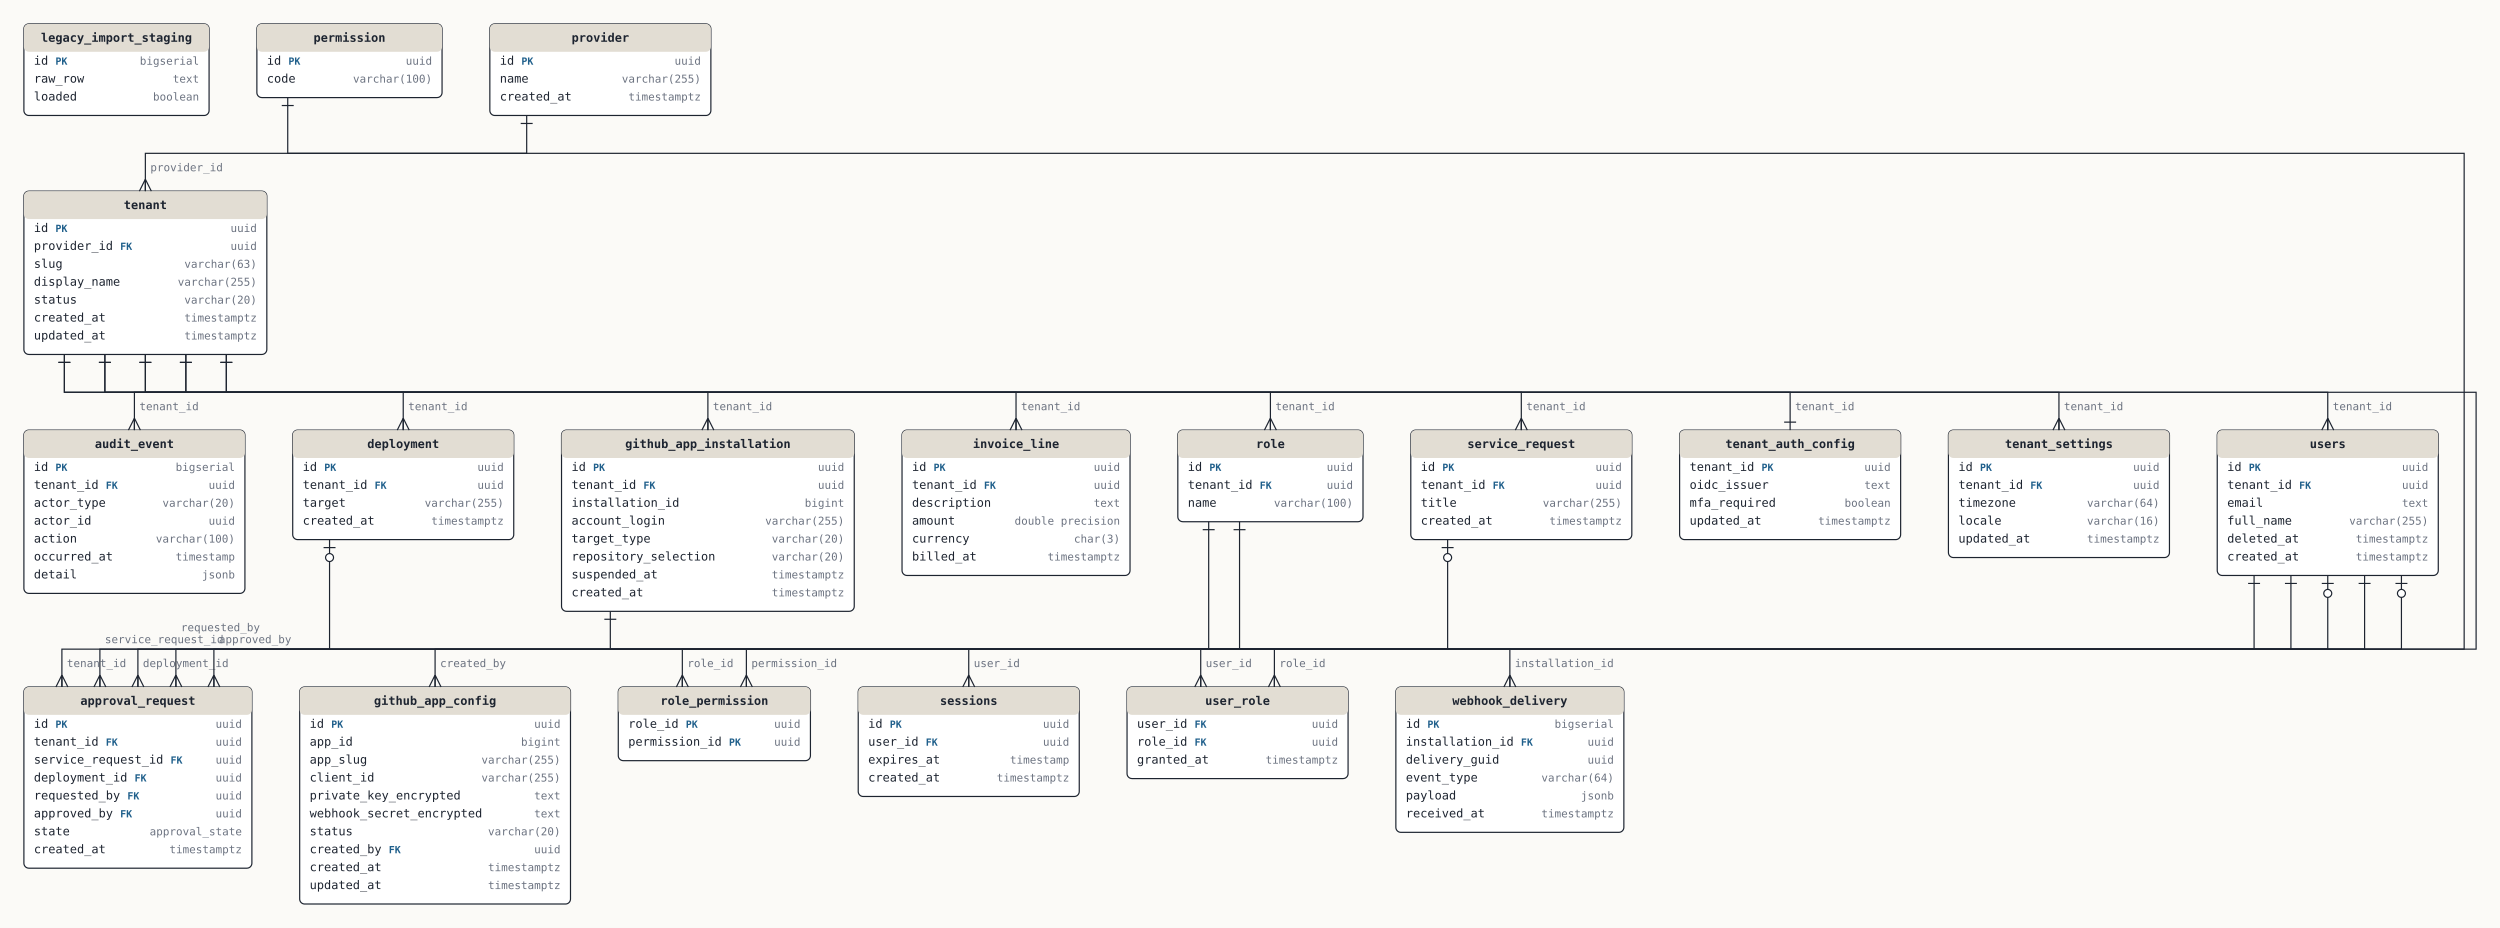
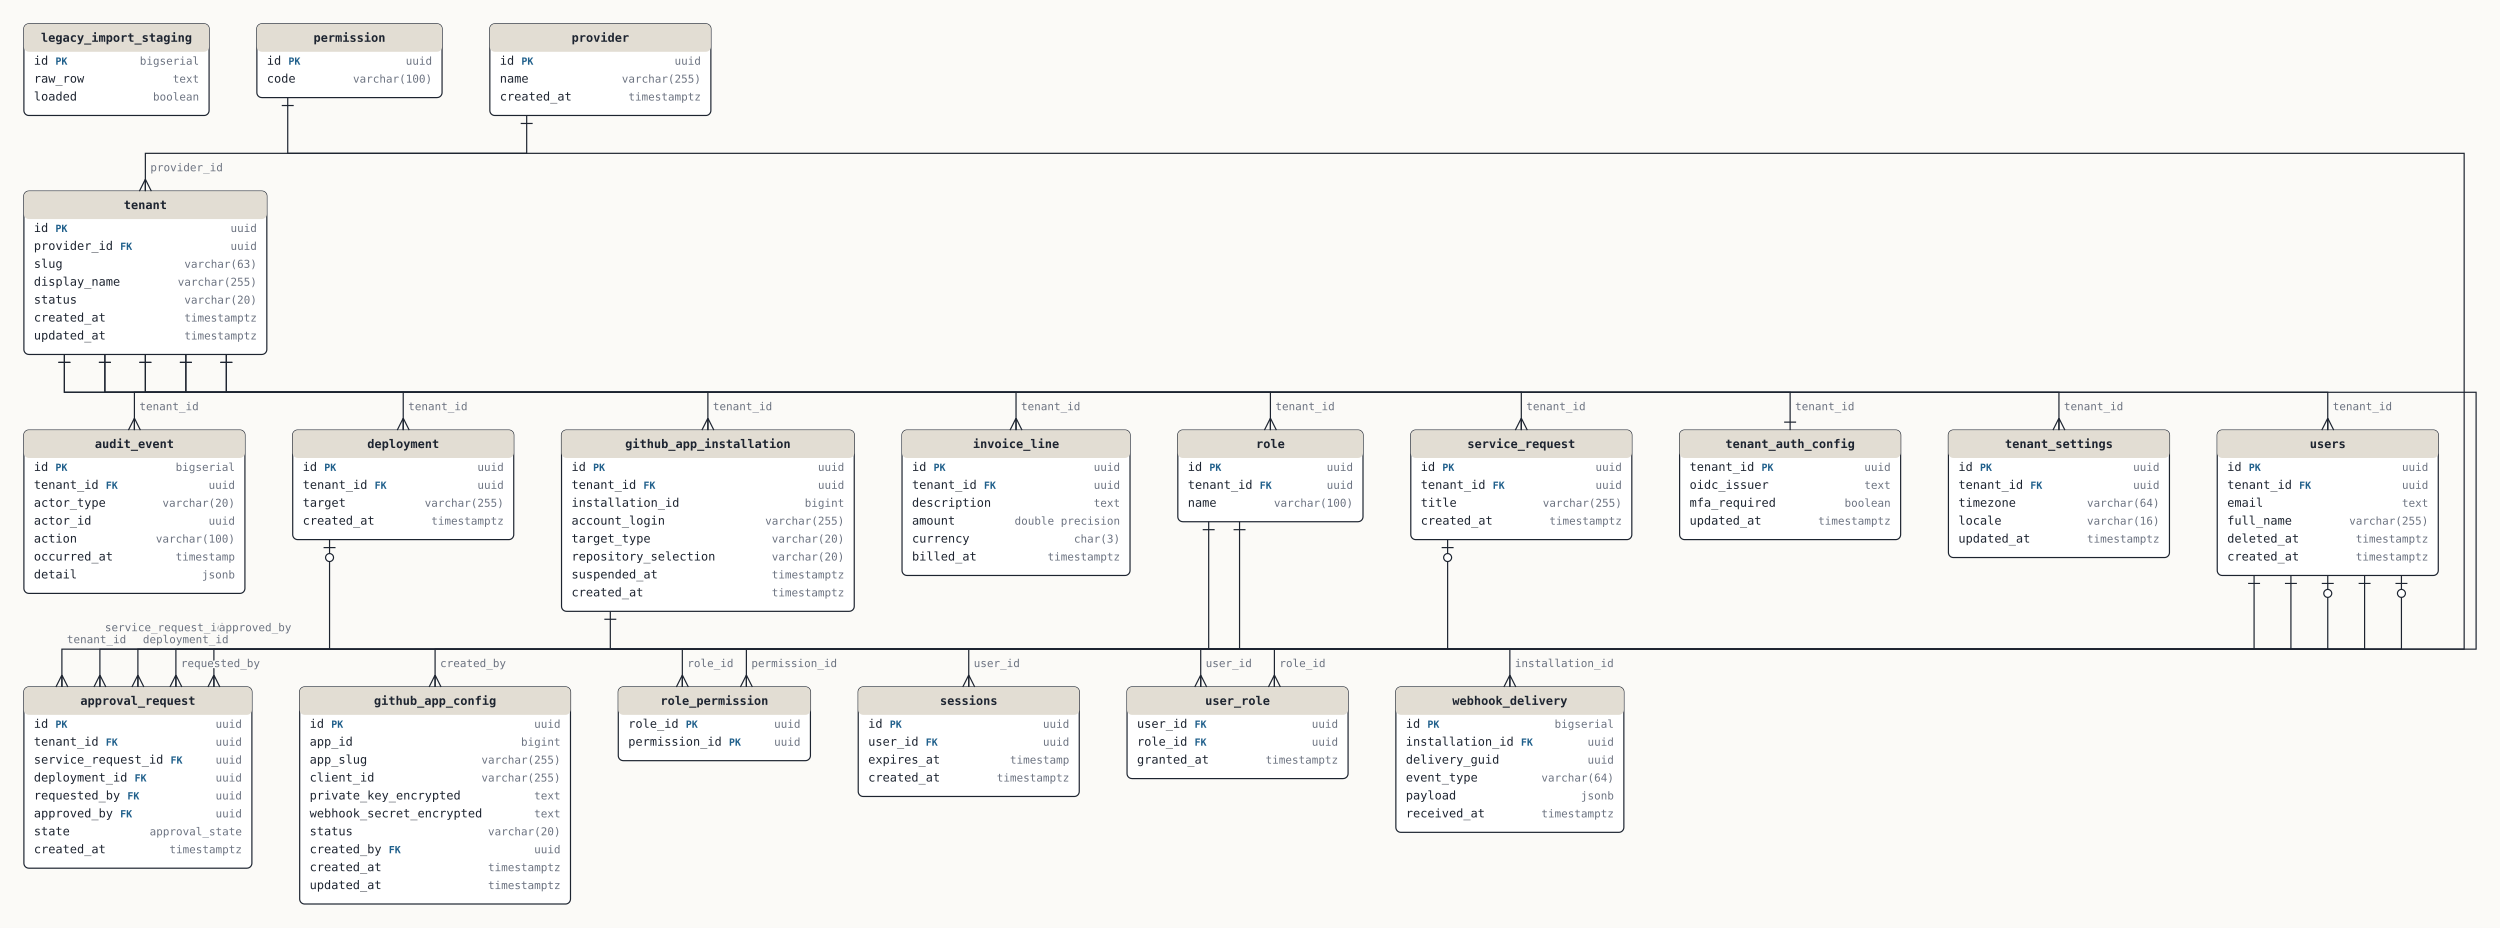
<svg xmlns="http://www.w3.org/2000/svg" class="erd" viewBox="0 0 2511 932" width="2511" height="932" role="img" aria-label="Entity-relationship diagram: provider, tenant, tenant_settings, tenant_auth_config, users, sessions, role, permission, role_permission, user_role, github_app_config, github_app_installation, webhook_delivery, service_request, deployment, approval_request, audit_event, invoice_line, legacy_import_staging">
-   <style>svg{font:12px ui-monospace,SFMono-Regular,Menlo,Consolas,monospace}.bg{fill:#fbfaf7}.bx{fill:#ffffff;stroke:#1d2430;stroke-width:1.2}.hd{fill:#e2ddd3}.stub .bx{stroke:#6b7280;stroke-dasharray:4 3}.stub .hd{fill:none}.ttl{font-weight:700;fill:#1d2430}.col{fill:#1d2430}.typ,.lbl{fill:#6b7280;font-size:11px}.key{fill:#1f5f8b;font-weight:700;font-size:10px}.ln,.end path{fill:none;stroke:#1d2430;stroke-width:1.2}.end circle{fill:#ffffff;stroke:#1d2430;stroke-width:1.2}</style>
+   <style>svg{font:12px ui-monospace,SFMono-Regular,Menlo,Consolas,monospace}.bg{fill:#fbfaf7}.bx{fill:#ffffff;stroke:#1d2430;stroke-width:1.2}.hd{fill:#e2ddd3}.stub .bx{stroke:#6b7280;stroke-dasharray:4 3}.stub .hd{fill:none}.lbl{paint-order:stroke;stroke:#fbfaf7;stroke-width:3}.ttl{font-weight:700;fill:#1d2430}.col{fill:#1d2430}.typ,.lbl{fill:#6b7280;font-size:11px}.key{fill:#1f5f8b;font-weight:700;font-size:10px}.ln,.end path{fill:none;stroke:#1d2430;stroke-width:1.2}.end circle{fill:#ffffff;stroke:#1d2430;stroke-width:1.2}</style>
  <rect class="bg" width="2511" height="932" />
  <g class="tbl" id="erd-provider">
    <rect class="bx" x="492" y="24" width="222" height="92" rx="5" />
    <rect class="hd" x="492" y="24" width="222" height="28" rx="5" />
    <text class="ttl" x="603" y="42" text-anchor="middle">provider</text>
    <text class="col" x="502" y="65">id <tspan class="key">PK</tspan>
    </text>
    <text class="typ" x="704" y="65" text-anchor="end">uuid</text>
    <text class="col" x="502" y="83">name</text>
    <text class="typ" x="704" y="83" text-anchor="end">varchar(255)</text>
    <text class="col" x="502" y="101">created_at</text>
    <text class="typ" x="704" y="101" text-anchor="end">timestamptz</text>
  </g>
  <g class="tbl" id="erd-tenant">
    <rect class="bx" x="24" y="192" width="244" height="164" rx="5" />
    <rect class="hd" x="24" y="192" width="244" height="28" rx="5" />
    <text class="ttl" x="146" y="210" text-anchor="middle">tenant</text>
    <text class="col" x="34" y="233">id <tspan class="key">PK</tspan>
    </text>
    <text class="typ" x="258" y="233" text-anchor="end">uuid</text>
    <text class="col" x="34" y="251">provider_id <tspan class="key">FK</tspan>
    </text>
    <text class="typ" x="258" y="251" text-anchor="end">uuid</text>
    <text class="col" x="34" y="269">slug</text>
    <text class="typ" x="258" y="269" text-anchor="end">varchar(63)</text>
    <text class="col" x="34" y="287">display_name</text>
    <text class="typ" x="258" y="287" text-anchor="end">varchar(255)</text>
    <text class="col" x="34" y="305">status</text>
    <text class="typ" x="258" y="305" text-anchor="end">varchar(20)</text>
    <text class="col" x="34" y="323">created_at</text>
    <text class="typ" x="258" y="323" text-anchor="end">timestamptz</text>
    <text class="col" x="34" y="341">updated_at</text>
    <text class="typ" x="258" y="341" text-anchor="end">timestamptz</text>
  </g>
  <g class="tbl" id="erd-tenant_settings">
    <rect class="bx" x="1957" y="432" width="222" height="128" rx="5" />
    <rect class="hd" x="1957" y="432" width="222" height="28" rx="5" />
    <text class="ttl" x="2068" y="450" text-anchor="middle">tenant_settings</text>
    <text class="col" x="1967" y="473">id <tspan class="key">PK</tspan>
    </text>
    <text class="typ" x="2169" y="473" text-anchor="end">uuid</text>
    <text class="col" x="1967" y="491">tenant_id <tspan class="key">FK</tspan>
    </text>
    <text class="typ" x="2169" y="491" text-anchor="end">uuid</text>
    <text class="col" x="1967" y="509">timezone</text>
    <text class="typ" x="2169" y="509" text-anchor="end">varchar(64)</text>
    <text class="col" x="1967" y="527">locale</text>
    <text class="typ" x="2169" y="527" text-anchor="end">varchar(16)</text>
    <text class="col" x="1967" y="545">updated_at</text>
    <text class="typ" x="2169" y="545" text-anchor="end">timestamptz</text>
  </g>
  <g class="tbl" id="erd-tenant_auth_config">
    <rect class="bx" x="1687" y="432" width="222" height="110" rx="5" />
    <rect class="hd" x="1687" y="432" width="222" height="28" rx="5" />
    <text class="ttl" x="1798" y="450" text-anchor="middle">tenant_auth_config</text>
    <text class="col" x="1697" y="473">tenant_id <tspan class="key">PK</tspan>
    </text>
    <text class="typ" x="1899" y="473" text-anchor="end">uuid</text>
    <text class="col" x="1697" y="491">oidc_issuer</text>
    <text class="typ" x="1899" y="491" text-anchor="end">text</text>
    <text class="col" x="1697" y="509">mfa_required</text>
    <text class="typ" x="1899" y="509" text-anchor="end">boolean</text>
    <text class="col" x="1697" y="527">updated_at</text>
    <text class="typ" x="1899" y="527" text-anchor="end">timestamptz</text>
  </g>
  <g class="tbl" id="erd-users">
    <rect class="bx" x="2227" y="432" width="222" height="146" rx="5" />
    <rect class="hd" x="2227" y="432" width="222" height="28" rx="5" />
    <text class="ttl" x="2338" y="450" text-anchor="middle">users</text>
    <text class="col" x="2237" y="473">id <tspan class="key">PK</tspan>
    </text>
    <text class="typ" x="2439" y="473" text-anchor="end">uuid</text>
    <text class="col" x="2237" y="491">tenant_id <tspan class="key">FK</tspan>
    </text>
    <text class="typ" x="2439" y="491" text-anchor="end">uuid</text>
    <text class="col" x="2237" y="509">email</text>
    <text class="typ" x="2439" y="509" text-anchor="end">text</text>
    <text class="col" x="2237" y="527">full_name</text>
    <text class="typ" x="2439" y="527" text-anchor="end">varchar(255)</text>
    <text class="col" x="2237" y="545">deleted_at</text>
    <text class="typ" x="2439" y="545" text-anchor="end">timestamptz</text>
    <text class="col" x="2237" y="563">created_at</text>
    <text class="typ" x="2439" y="563" text-anchor="end">timestamptz</text>
  </g>
  <g class="tbl" id="erd-sessions">
    <rect class="bx" x="862" y="690" width="222" height="110" rx="5" />
    <rect class="hd" x="862" y="690" width="222" height="28" rx="5" />
    <text class="ttl" x="973" y="708" text-anchor="middle">sessions</text>
    <text class="col" x="872" y="731">id <tspan class="key">PK</tspan>
    </text>
    <text class="typ" x="1074" y="731" text-anchor="end">uuid</text>
    <text class="col" x="872" y="749">user_id <tspan class="key">FK</tspan>
    </text>
    <text class="typ" x="1074" y="749" text-anchor="end">uuid</text>
    <text class="col" x="872" y="767">expires_at</text>
    <text class="typ" x="1074" y="767" text-anchor="end">timestamp</text>
    <text class="col" x="872" y="785">created_at</text>
    <text class="typ" x="1074" y="785" text-anchor="end">timestamptz</text>
  </g>
  <g class="tbl" id="erd-role">
    <rect class="bx" x="1183" y="432" width="186" height="92" rx="5" />
    <rect class="hd" x="1183" y="432" width="186" height="28" rx="5" />
    <text class="ttl" x="1276" y="450" text-anchor="middle">role</text>
    <text class="col" x="1193" y="473">id <tspan class="key">PK</tspan>
    </text>
    <text class="typ" x="1359" y="473" text-anchor="end">uuid</text>
    <text class="col" x="1193" y="491">tenant_id <tspan class="key">FK</tspan>
    </text>
    <text class="typ" x="1359" y="491" text-anchor="end">uuid</text>
    <text class="col" x="1193" y="509">name</text>
    <text class="typ" x="1359" y="509" text-anchor="end">varchar(100)</text>
  </g>
  <g class="tbl" id="erd-permission">
    <rect class="bx" x="258" y="24" width="186" height="74" rx="5" />
    <rect class="hd" x="258" y="24" width="186" height="28" rx="5" />
    <text class="ttl" x="351" y="42" text-anchor="middle">permission</text>
    <text class="col" x="268" y="65">id <tspan class="key">PK</tspan>
    </text>
    <text class="typ" x="434" y="65" text-anchor="end">uuid</text>
    <text class="col" x="268" y="83">code</text>
    <text class="typ" x="434" y="83" text-anchor="end">varchar(100)</text>
  </g>
  <g class="tbl" id="erd-role_permission">
    <rect class="bx" x="621" y="690" width="193" height="74" rx="5" />
    <rect class="hd" x="621" y="690" width="193" height="28" rx="5" />
    <text class="ttl" x="717.5" y="708" text-anchor="middle">role_permission</text>
    <text class="col" x="631" y="731">role_id <tspan class="key">PK</tspan>
    </text>
    <text class="typ" x="804" y="731" text-anchor="end">uuid</text>
    <text class="col" x="631" y="749">permission_id <tspan class="key">PK</tspan>
    </text>
    <text class="typ" x="804" y="749" text-anchor="end">uuid</text>
  </g>
  <g class="tbl" id="erd-user_role">
    <rect class="bx" x="1132" y="690" width="222" height="92" rx="5" />
    <rect class="hd" x="1132" y="690" width="222" height="28" rx="5" />
    <text class="ttl" x="1243" y="708" text-anchor="middle">user_role</text>
    <text class="col" x="1142" y="731">user_id <tspan class="key">FK</tspan>
    </text>
    <text class="typ" x="1344" y="731" text-anchor="end">uuid</text>
    <text class="col" x="1142" y="749">role_id <tspan class="key">FK</tspan>
    </text>
    <text class="typ" x="1344" y="749" text-anchor="end">uuid</text>
    <text class="col" x="1142" y="767">granted_at</text>
    <text class="typ" x="1344" y="767" text-anchor="end">timestamptz</text>
  </g>
  <g class="tbl" id="erd-github_app_config">
    <rect class="bx" x="301" y="690" width="272" height="218" rx="5" />
    <rect class="hd" x="301" y="690" width="272" height="28" rx="5" />
    <text class="ttl" x="437" y="708" text-anchor="middle">github_app_config</text>
    <text class="col" x="311" y="731">id <tspan class="key">PK</tspan>
    </text>
    <text class="typ" x="563" y="731" text-anchor="end">uuid</text>
    <text class="col" x="311" y="749">app_id</text>
    <text class="typ" x="563" y="749" text-anchor="end">bigint</text>
    <text class="col" x="311" y="767">app_slug</text>
    <text class="typ" x="563" y="767" text-anchor="end">varchar(255)</text>
    <text class="col" x="311" y="785">client_id</text>
    <text class="typ" x="563" y="785" text-anchor="end">varchar(255)</text>
    <text class="col" x="311" y="803">private_key_encrypted</text>
    <text class="typ" x="563" y="803" text-anchor="end">text</text>
    <text class="col" x="311" y="821">webhook_secret_encrypted</text>
    <text class="typ" x="563" y="821" text-anchor="end">text</text>
    <text class="col" x="311" y="839">status</text>
    <text class="typ" x="563" y="839" text-anchor="end">varchar(20)</text>
    <text class="col" x="311" y="857">created_by <tspan class="key">FK</tspan>
    </text>
    <text class="typ" x="563" y="857" text-anchor="end">uuid</text>
    <text class="col" x="311" y="875">created_at</text>
    <text class="typ" x="563" y="875" text-anchor="end">timestamptz</text>
    <text class="col" x="311" y="893">updated_at</text>
    <text class="typ" x="563" y="893" text-anchor="end">timestamptz</text>
  </g>
  <g class="tbl" id="erd-github_app_installation">
    <rect class="bx" x="564" y="432" width="294" height="182" rx="5" />
    <rect class="hd" x="564" y="432" width="294" height="28" rx="5" />
    <text class="ttl" x="711" y="450" text-anchor="middle">github_app_installation</text>
    <text class="col" x="574" y="473">id <tspan class="key">PK</tspan>
    </text>
    <text class="typ" x="848" y="473" text-anchor="end">uuid</text>
    <text class="col" x="574" y="491">tenant_id <tspan class="key">FK</tspan>
    </text>
    <text class="typ" x="848" y="491" text-anchor="end">uuid</text>
    <text class="col" x="574" y="509">installation_id</text>
    <text class="typ" x="848" y="509" text-anchor="end">bigint</text>
    <text class="col" x="574" y="527">account_login</text>
    <text class="typ" x="848" y="527" text-anchor="end">varchar(255)</text>
    <text class="col" x="574" y="545">target_type</text>
    <text class="typ" x="848" y="545" text-anchor="end">varchar(20)</text>
    <text class="col" x="574" y="563">repository_selection</text>
    <text class="typ" x="848" y="563" text-anchor="end">varchar(20)</text>
    <text class="col" x="574" y="581">suspended_at</text>
    <text class="typ" x="848" y="581" text-anchor="end">timestamptz</text>
    <text class="col" x="574" y="599">created_at</text>
    <text class="typ" x="848" y="599" text-anchor="end">timestamptz</text>
  </g>
  <g class="tbl" id="erd-webhook_delivery">
    <rect class="bx" x="1402" y="690" width="229" height="146" rx="5" />
    <rect class="hd" x="1402" y="690" width="229" height="28" rx="5" />
    <text class="ttl" x="1516.5" y="708" text-anchor="middle">webhook_delivery</text>
    <text class="col" x="1412" y="731">id <tspan class="key">PK</tspan>
    </text>
    <text class="typ" x="1621" y="731" text-anchor="end">bigserial</text>
    <text class="col" x="1412" y="749">installation_id <tspan class="key">FK</tspan>
    </text>
    <text class="typ" x="1621" y="749" text-anchor="end">uuid</text>
    <text class="col" x="1412" y="767">delivery_guid</text>
    <text class="typ" x="1621" y="767" text-anchor="end">uuid</text>
    <text class="col" x="1412" y="785">event_type</text>
    <text class="typ" x="1621" y="785" text-anchor="end">varchar(64)</text>
    <text class="col" x="1412" y="803">payload</text>
    <text class="typ" x="1621" y="803" text-anchor="end">jsonb</text>
    <text class="col" x="1412" y="821">received_at</text>
    <text class="typ" x="1621" y="821" text-anchor="end">timestamptz</text>
  </g>
  <g class="tbl" id="erd-service_request">
    <rect class="bx" x="1417" y="432" width="222" height="110" rx="5" />
    <rect class="hd" x="1417" y="432" width="222" height="28" rx="5" />
    <text class="ttl" x="1528" y="450" text-anchor="middle">service_request</text>
    <text class="col" x="1427" y="473">id <tspan class="key">PK</tspan>
    </text>
    <text class="typ" x="1629" y="473" text-anchor="end">uuid</text>
    <text class="col" x="1427" y="491">tenant_id <tspan class="key">FK</tspan>
    </text>
    <text class="typ" x="1629" y="491" text-anchor="end">uuid</text>
    <text class="col" x="1427" y="509">title</text>
    <text class="typ" x="1629" y="509" text-anchor="end">varchar(255)</text>
    <text class="col" x="1427" y="527">created_at</text>
    <text class="typ" x="1629" y="527" text-anchor="end">timestamptz</text>
  </g>
  <g class="tbl" id="erd-deployment">
    <rect class="bx" x="294" y="432" width="222" height="110" rx="5" />
    <rect class="hd" x="294" y="432" width="222" height="28" rx="5" />
    <text class="ttl" x="405" y="450" text-anchor="middle">deployment</text>
    <text class="col" x="304" y="473">id <tspan class="key">PK</tspan>
    </text>
    <text class="typ" x="506" y="473" text-anchor="end">uuid</text>
    <text class="col" x="304" y="491">tenant_id <tspan class="key">FK</tspan>
    </text>
    <text class="typ" x="506" y="491" text-anchor="end">uuid</text>
    <text class="col" x="304" y="509">target</text>
    <text class="typ" x="506" y="509" text-anchor="end">varchar(255)</text>
    <text class="col" x="304" y="527">created_at</text>
    <text class="typ" x="506" y="527" text-anchor="end">timestamptz</text>
  </g>
  <g class="tbl" id="erd-approval_request">
    <rect class="bx" x="24" y="690" width="229" height="182" rx="5" />
    <rect class="hd" x="24" y="690" width="229" height="28" rx="5" />
    <text class="ttl" x="138.5" y="708" text-anchor="middle">approval_request</text>
    <text class="col" x="34" y="731">id <tspan class="key">PK</tspan>
    </text>
    <text class="typ" x="243" y="731" text-anchor="end">uuid</text>
    <text class="col" x="34" y="749">tenant_id <tspan class="key">FK</tspan>
    </text>
    <text class="typ" x="243" y="749" text-anchor="end">uuid</text>
    <text class="col" x="34" y="767">service_request_id <tspan class="key">FK</tspan>
    </text>
    <text class="typ" x="243" y="767" text-anchor="end">uuid</text>
    <text class="col" x="34" y="785">deployment_id <tspan class="key">FK</tspan>
    </text>
    <text class="typ" x="243" y="785" text-anchor="end">uuid</text>
    <text class="col" x="34" y="803">requested_by <tspan class="key">FK</tspan>
    </text>
    <text class="typ" x="243" y="803" text-anchor="end">uuid</text>
    <text class="col" x="34" y="821">approved_by <tspan class="key">FK</tspan>
    </text>
    <text class="typ" x="243" y="821" text-anchor="end">uuid</text>
    <text class="col" x="34" y="839">state</text>
    <text class="typ" x="243" y="839" text-anchor="end">approval_state</text>
    <text class="col" x="34" y="857">created_at</text>
    <text class="typ" x="243" y="857" text-anchor="end">timestamptz</text>
  </g>
  <g class="tbl" id="erd-audit_event">
    <rect class="bx" x="24" y="432" width="222" height="164" rx="5" />
    <rect class="hd" x="24" y="432" width="222" height="28" rx="5" />
    <text class="ttl" x="135" y="450" text-anchor="middle">audit_event</text>
    <text class="col" x="34" y="473">id <tspan class="key">PK</tspan>
    </text>
    <text class="typ" x="236" y="473" text-anchor="end">bigserial</text>
    <text class="col" x="34" y="491">tenant_id <tspan class="key">FK</tspan>
    </text>
    <text class="typ" x="236" y="491" text-anchor="end">uuid</text>
    <text class="col" x="34" y="509">actor_type</text>
    <text class="typ" x="236" y="509" text-anchor="end">varchar(20)</text>
    <text class="col" x="34" y="527">actor_id</text>
    <text class="typ" x="236" y="527" text-anchor="end">uuid</text>
    <text class="col" x="34" y="545">action</text>
    <text class="typ" x="236" y="545" text-anchor="end">varchar(100)</text>
    <text class="col" x="34" y="563">occurred_at</text>
    <text class="typ" x="236" y="563" text-anchor="end">timestamp</text>
    <text class="col" x="34" y="581">detail</text>
    <text class="typ" x="236" y="581" text-anchor="end">jsonb</text>
  </g>
  <g class="tbl" id="erd-invoice_line">
    <rect class="bx" x="906" y="432" width="229" height="146" rx="5" />
    <rect class="hd" x="906" y="432" width="229" height="28" rx="5" />
    <text class="ttl" x="1020.5" y="450" text-anchor="middle">invoice_line</text>
    <text class="col" x="916" y="473">id <tspan class="key">PK</tspan>
    </text>
    <text class="typ" x="1125" y="473" text-anchor="end">uuid</text>
    <text class="col" x="916" y="491">tenant_id <tspan class="key">FK</tspan>
    </text>
    <text class="typ" x="1125" y="491" text-anchor="end">uuid</text>
    <text class="col" x="916" y="509">description</text>
    <text class="typ" x="1125" y="509" text-anchor="end">text</text>
    <text class="col" x="916" y="527">amount</text>
    <text class="typ" x="1125" y="527" text-anchor="end">double precision</text>
    <text class="col" x="916" y="545">currency</text>
    <text class="typ" x="1125" y="545" text-anchor="end">char(3)</text>
    <text class="col" x="916" y="563">billed_at</text>
    <text class="typ" x="1125" y="563" text-anchor="end">timestamptz</text>
  </g>
  <g class="tbl" id="erd-legacy_import_staging">
    <rect class="bx" x="24" y="24" width="186" height="92" rx="5" />
    <rect class="hd" x="24" y="24" width="186" height="28" rx="5" />
    <text class="ttl" x="117" y="42" text-anchor="middle">legacy_import_staging</text>
    <text class="col" x="34" y="65">id <tspan class="key">PK</tspan>
    </text>
    <text class="typ" x="200" y="65" text-anchor="end">bigserial</text>
    <text class="col" x="34" y="83">raw_row</text>
    <text class="typ" x="200" y="83" text-anchor="end">text</text>
    <text class="col" x="34" y="101">loaded</text>
    <text class="typ" x="200" y="101" text-anchor="end">boolean</text>
  </g>
  <g class="edge" data-fk="tenant.provider_id" data-ends="one many">
    <path class="ln" d="M146,192 V154 H529 V116" />
    <g class="end c-many" transform="translate(146,192) rotate(-90)">
      <path d="M0,-6 L12,0 M0,0 L12,0 M0,6 L12,0" />
    </g>
    <g class="end p-one" transform="translate(529,116) rotate(90)">
      <path d="M8,-6 L8,6" />
    </g>
-     <text class="lbl" x="151" y="172">provider_id</text>
  </g>
  <g class="edge" data-fk="tenant_settings.tenant_id" data-ends="one many">
    <path class="ln" d="M2068,432 V394 H64.667 V356" />
    <g class="end c-many" transform="translate(2068,432) rotate(-90)">
      <path d="M0,-6 L12,0 M0,0 L12,0 M0,6 L12,0" />
    </g>
    <g class="end p-one" transform="translate(64.66667,356) rotate(90)">
      <path d="M8,-6 L8,6" />
    </g>
-     <text class="lbl" x="2073" y="412">tenant_id</text>
  </g>
  <g class="edge" data-fk="tenant_auth_config.tenant_id" data-ends="one one">
    <path class="ln" d="M1798,432 V394 H105.333 V356" />
    <g class="end c-one" transform="translate(1798,432) rotate(-90)">
      <path d="M8,-6 L8,6" />
    </g>
    <g class="end p-one" transform="translate(105.3333,356) rotate(90)">
      <path d="M8,-6 L8,6" />
    </g>
-     <text class="lbl" x="1803" y="412">tenant_id</text>
  </g>
  <g class="edge" data-fk="users.tenant_id" data-ends="one many">
    <path class="ln" d="M2338,432 V394 H146 V356" />
    <g class="end c-many" transform="translate(2338,432) rotate(-90)">
      <path d="M0,-6 L12,0 M0,0 L12,0 M0,6 L12,0" />
    </g>
    <g class="end p-one" transform="translate(146,356) rotate(90)">
      <path d="M8,-6 L8,6" />
    </g>
-     <text class="lbl" x="2343" y="412">tenant_id</text>
  </g>
  <g class="edge" data-fk="sessions.user_id" data-ends="one many">
    <path class="ln" d="M973,690 V652 H2264 V578" />
    <g class="end c-many" transform="translate(973,690) rotate(-90)">
      <path d="M0,-6 L12,0 M0,0 L12,0 M0,6 L12,0" />
    </g>
    <g class="end p-one" transform="translate(2264,578) rotate(90)">
      <path d="M8,-6 L8,6" />
    </g>
-     <text class="lbl" x="978" y="670">user_id</text>
  </g>
  <g class="edge" data-fk="role.tenant_id" data-ends="one many">
    <path class="ln" d="M1276,432 V394 H186.667 V356" />
    <g class="end c-many" transform="translate(1276,432) rotate(-90)">
      <path d="M0,-6 L12,0 M0,0 L12,0 M0,6 L12,0" />
    </g>
    <g class="end p-one" transform="translate(186.6667,356) rotate(90)">
      <path d="M8,-6 L8,6" />
    </g>
-     <text class="lbl" x="1281" y="412">tenant_id</text>
  </g>
  <g class="edge" data-fk="role_permission.role_id" data-ends="one many">
    <path class="ln" d="M685.333,690 V652 H1214 V524" />
    <g class="end c-many" transform="translate(685.3333,690) rotate(-90)">
      <path d="M0,-6 L12,0 M0,0 L12,0 M0,6 L12,0" />
    </g>
    <g class="end p-one" transform="translate(1214,524) rotate(90)">
      <path d="M8,-6 L8,6" />
    </g>
-     <text class="lbl" x="690.333" y="670">role_id</text>
  </g>
  <g class="edge" data-fk="role_permission.permission_id" data-ends="one many">
    <path class="ln" d="M749.667,690 V652 H2475 V154 H289 V98" />
    <g class="end c-many" transform="translate(749.6667,690) rotate(-90)">
      <path d="M0,-6 L12,0 M0,0 L12,0 M0,6 L12,0" />
    </g>
    <g class="end p-one" transform="translate(289,98) rotate(90)">
      <path d="M8,-6 L8,6" />
    </g>
-     <text class="lbl" x="754.667" y="670">permission_id</text>
  </g>
  <g class="edge" data-fk="user_role.user_id" data-ends="one many">
    <path class="ln" d="M1206,690 V652 H2301 V578" />
    <g class="end c-many" transform="translate(1206,690) rotate(-90)">
      <path d="M0,-6 L12,0 M0,0 L12,0 M0,6 L12,0" />
    </g>
    <g class="end p-one" transform="translate(2301,578) rotate(90)">
      <path d="M8,-6 L8,6" />
    </g>
-     <text class="lbl" x="1211" y="670">user_id</text>
  </g>
  <g class="edge" data-fk="user_role.role_id" data-ends="one many">
    <path class="ln" d="M1280,690 V652 H1245 V524" />
    <g class="end c-many" transform="translate(1280,690) rotate(-90)">
      <path d="M0,-6 L12,0 M0,0 L12,0 M0,6 L12,0" />
    </g>
    <g class="end p-one" transform="translate(1245,524) rotate(90)">
      <path d="M8,-6 L8,6" />
    </g>
-     <text class="lbl" x="1285" y="670">role_id</text>
  </g>
  <g class="edge" data-fk="github_app_config.created_by" data-ends="zero-one many">
    <path class="ln" d="M437,690 V652 H2338 V578" />
    <g class="end c-many" transform="translate(437,690) rotate(-90)">
      <path d="M0,-6 L12,0 M0,0 L12,0 M0,6 L12,0" />
    </g>
    <g class="end p-zero-one" transform="translate(2338,578) rotate(90)">
      <path d="M8,-6 L8,6" />
      <circle cx="18" cy="0" r="4" />
    </g>
-     <text class="lbl" x="442" y="670">created_by</text>
  </g>
  <g class="edge" data-fk="github_app_installation.tenant_id" data-ends="one many">
    <path class="ln" d="M711,432 V394 H227.333 V356" />
    <g class="end c-many" transform="translate(711,432) rotate(-90)">
      <path d="M0,-6 L12,0 M0,0 L12,0 M0,6 L12,0" />
    </g>
    <g class="end p-one" transform="translate(227.3333,356) rotate(90)">
      <path d="M8,-6 L8,6" />
    </g>
-     <text class="lbl" x="716" y="412">tenant_id</text>
  </g>
  <g class="edge" data-fk="webhook_delivery.installation_id" data-ends="one many">
    <path class="ln" d="M1516.5,690 V652 H613 V614" />
    <g class="end c-many" transform="translate(1516.5,690) rotate(-90)">
      <path d="M0,-6 L12,0 M0,0 L12,0 M0,6 L12,0" />
    </g>
    <g class="end p-one" transform="translate(613,614) rotate(90)">
      <path d="M8,-6 L8,6" />
    </g>
-     <text class="lbl" x="1521.5" y="670">installation_id</text>
  </g>
  <g class="edge" data-fk="service_request.tenant_id" data-ends="one many">
    <path class="ln" d="M1528,432 V394 H64.667 V356" />
    <g class="end c-many" transform="translate(1528,432) rotate(-90)">
      <path d="M0,-6 L12,0 M0,0 L12,0 M0,6 L12,0" />
    </g>
    <g class="end p-one" transform="translate(64.66667,356) rotate(90)">
      <path d="M8,-6 L8,6" />
    </g>
-     <text class="lbl" x="1533" y="412">tenant_id</text>
  </g>
  <g class="edge" data-fk="deployment.tenant_id" data-ends="one many">
    <path class="ln" d="M405,432 V394 H105.333 V356" />
    <g class="end c-many" transform="translate(405,432) rotate(-90)">
      <path d="M0,-6 L12,0 M0,0 L12,0 M0,6 L12,0" />
    </g>
    <g class="end p-one" transform="translate(105.3333,356) rotate(90)">
      <path d="M8,-6 L8,6" />
    </g>
-     <text class="lbl" x="410" y="412">tenant_id</text>
  </g>
  <g class="edge" data-fk="approval_request.tenant_id" data-ends="one many">
    <path class="ln" d="M62.167,690 V652 H2487 V394 H146 V356" />
    <g class="end c-many" transform="translate(62.16667,690) rotate(-90)">
      <path d="M0,-6 L12,0 M0,0 L12,0 M0,6 L12,0" />
    </g>
    <g class="end p-one" transform="translate(146,356) rotate(90)">
      <path d="M8,-6 L8,6" />
    </g>
-     <text class="lbl" x="67.167" y="670">tenant_id</text>
  </g>
  <g class="edge" data-fk="approval_request.service_request_id" data-ends="zero-one many">
    <path class="ln" d="M100.333,690 V652 H1454 V542" />
    <g class="end c-many" transform="translate(100.3333,690) rotate(-90)">
      <path d="M0,-6 L12,0 M0,0 L12,0 M0,6 L12,0" />
    </g>
    <g class="end p-zero-one" transform="translate(1454,542) rotate(90)">
      <path d="M8,-6 L8,6" />
      <circle cx="18" cy="0" r="4" />
    </g>
-     <text class="lbl" x="105.333" y="646">service_request_id</text>
  </g>
  <g class="edge" data-fk="approval_request.deployment_id" data-ends="zero-one many">
    <path class="ln" d="M138.5,690 V652 H331 V542" />
    <g class="end c-many" transform="translate(138.5,690) rotate(-90)">
      <path d="M0,-6 L12,0 M0,0 L12,0 M0,6 L12,0" />
    </g>
    <g class="end p-zero-one" transform="translate(331,542) rotate(90)">
      <path d="M8,-6 L8,6" />
      <circle cx="18" cy="0" r="4" />
    </g>
-     <text class="lbl" x="143.5" y="670">deployment_id</text>
  </g>
  <g class="edge" data-fk="approval_request.requested_by" data-ends="one many">
    <path class="ln" d="M176.667,690 V652 H2375 V578" />
    <g class="end c-many" transform="translate(176.6667,690) rotate(-90)">
      <path d="M0,-6 L12,0 M0,0 L12,0 M0,6 L12,0" />
    </g>
    <g class="end p-one" transform="translate(2375,578) rotate(90)">
      <path d="M8,-6 L8,6" />
    </g>
-     <text class="lbl" x="181.667" y="634">requested_by</text>
  </g>
  <g class="edge" data-fk="approval_request.approved_by" data-ends="zero-one many">
    <path class="ln" d="M214.833,690 V652 H2412 V578" />
    <g class="end c-many" transform="translate(214.8333,690) rotate(-90)">
      <path d="M0,-6 L12,0 M0,0 L12,0 M0,6 L12,0" />
    </g>
    <g class="end p-zero-one" transform="translate(2412,578) rotate(90)">
      <path d="M8,-6 L8,6" />
      <circle cx="18" cy="0" r="4" />
    </g>
-     <text class="lbl" x="219.833" y="646">approved_by</text>
  </g>
  <g class="edge" data-fk="audit_event.tenant_id" data-ends="one many">
    <path class="ln" d="M135,432 V394 H186.667 V356" />
    <g class="end c-many" transform="translate(135,432) rotate(-90)">
      <path d="M0,-6 L12,0 M0,0 L12,0 M0,6 L12,0" />
    </g>
    <g class="end p-one" transform="translate(186.6667,356) rotate(90)">
      <path d="M8,-6 L8,6" />
    </g>
-     <text class="lbl" x="140" y="412">tenant_id</text>
  </g>
  <g class="edge" data-fk="invoice_line.tenant_id" data-ends="one many">
    <path class="ln" d="M1020.5,432 V394 H227.333 V356" />
    <g class="end c-many" transform="translate(1020.5,432) rotate(-90)">
      <path d="M0,-6 L12,0 M0,0 L12,0 M0,6 L12,0" />
    </g>
    <g class="end p-one" transform="translate(227.3333,356) rotate(90)">
      <path d="M8,-6 L8,6" />
    </g>
+   </g>
+   <g class="lbls">
+     <text class="lbl" x="151" y="172">provider_id</text>
+     <text class="lbl" x="140" y="412">tenant_id</text>
+     <text class="lbl" x="410" y="412">tenant_id</text>
+     <text class="lbl" x="716" y="412">tenant_id</text>
    <text class="lbl" x="1025.5" y="412">tenant_id</text>
+     <text class="lbl" x="1281" y="412">tenant_id</text>
+     <text class="lbl" x="1533" y="412">tenant_id</text>
+     <text class="lbl" x="1803" y="412">tenant_id</text>
+     <text class="lbl" x="2073" y="412">tenant_id</text>
+     <text class="lbl" x="2343" y="412">tenant_id</text>
+     <text class="lbl" x="67.167" y="646">tenant_id</text>
+     <text class="lbl" x="105.333" y="634">service_request_id</text>
+     <text class="lbl" x="143.5" y="646">deployment_id</text>
+     <text class="lbl" x="181.667" y="670">requested_by</text>
+     <text class="lbl" x="219.833" y="634">approved_by</text>
+     <text class="lbl" x="442" y="670">created_by</text>
+     <text class="lbl" x="690.333" y="670">role_id</text>
+     <text class="lbl" x="754.667" y="670">permission_id</text>
+     <text class="lbl" x="978" y="670">user_id</text>
+     <text class="lbl" x="1211" y="670">user_id</text>
+     <text class="lbl" x="1285" y="670">role_id</text>
+     <text class="lbl" x="1521.5" y="670">installation_id</text>
  </g>
</svg>
